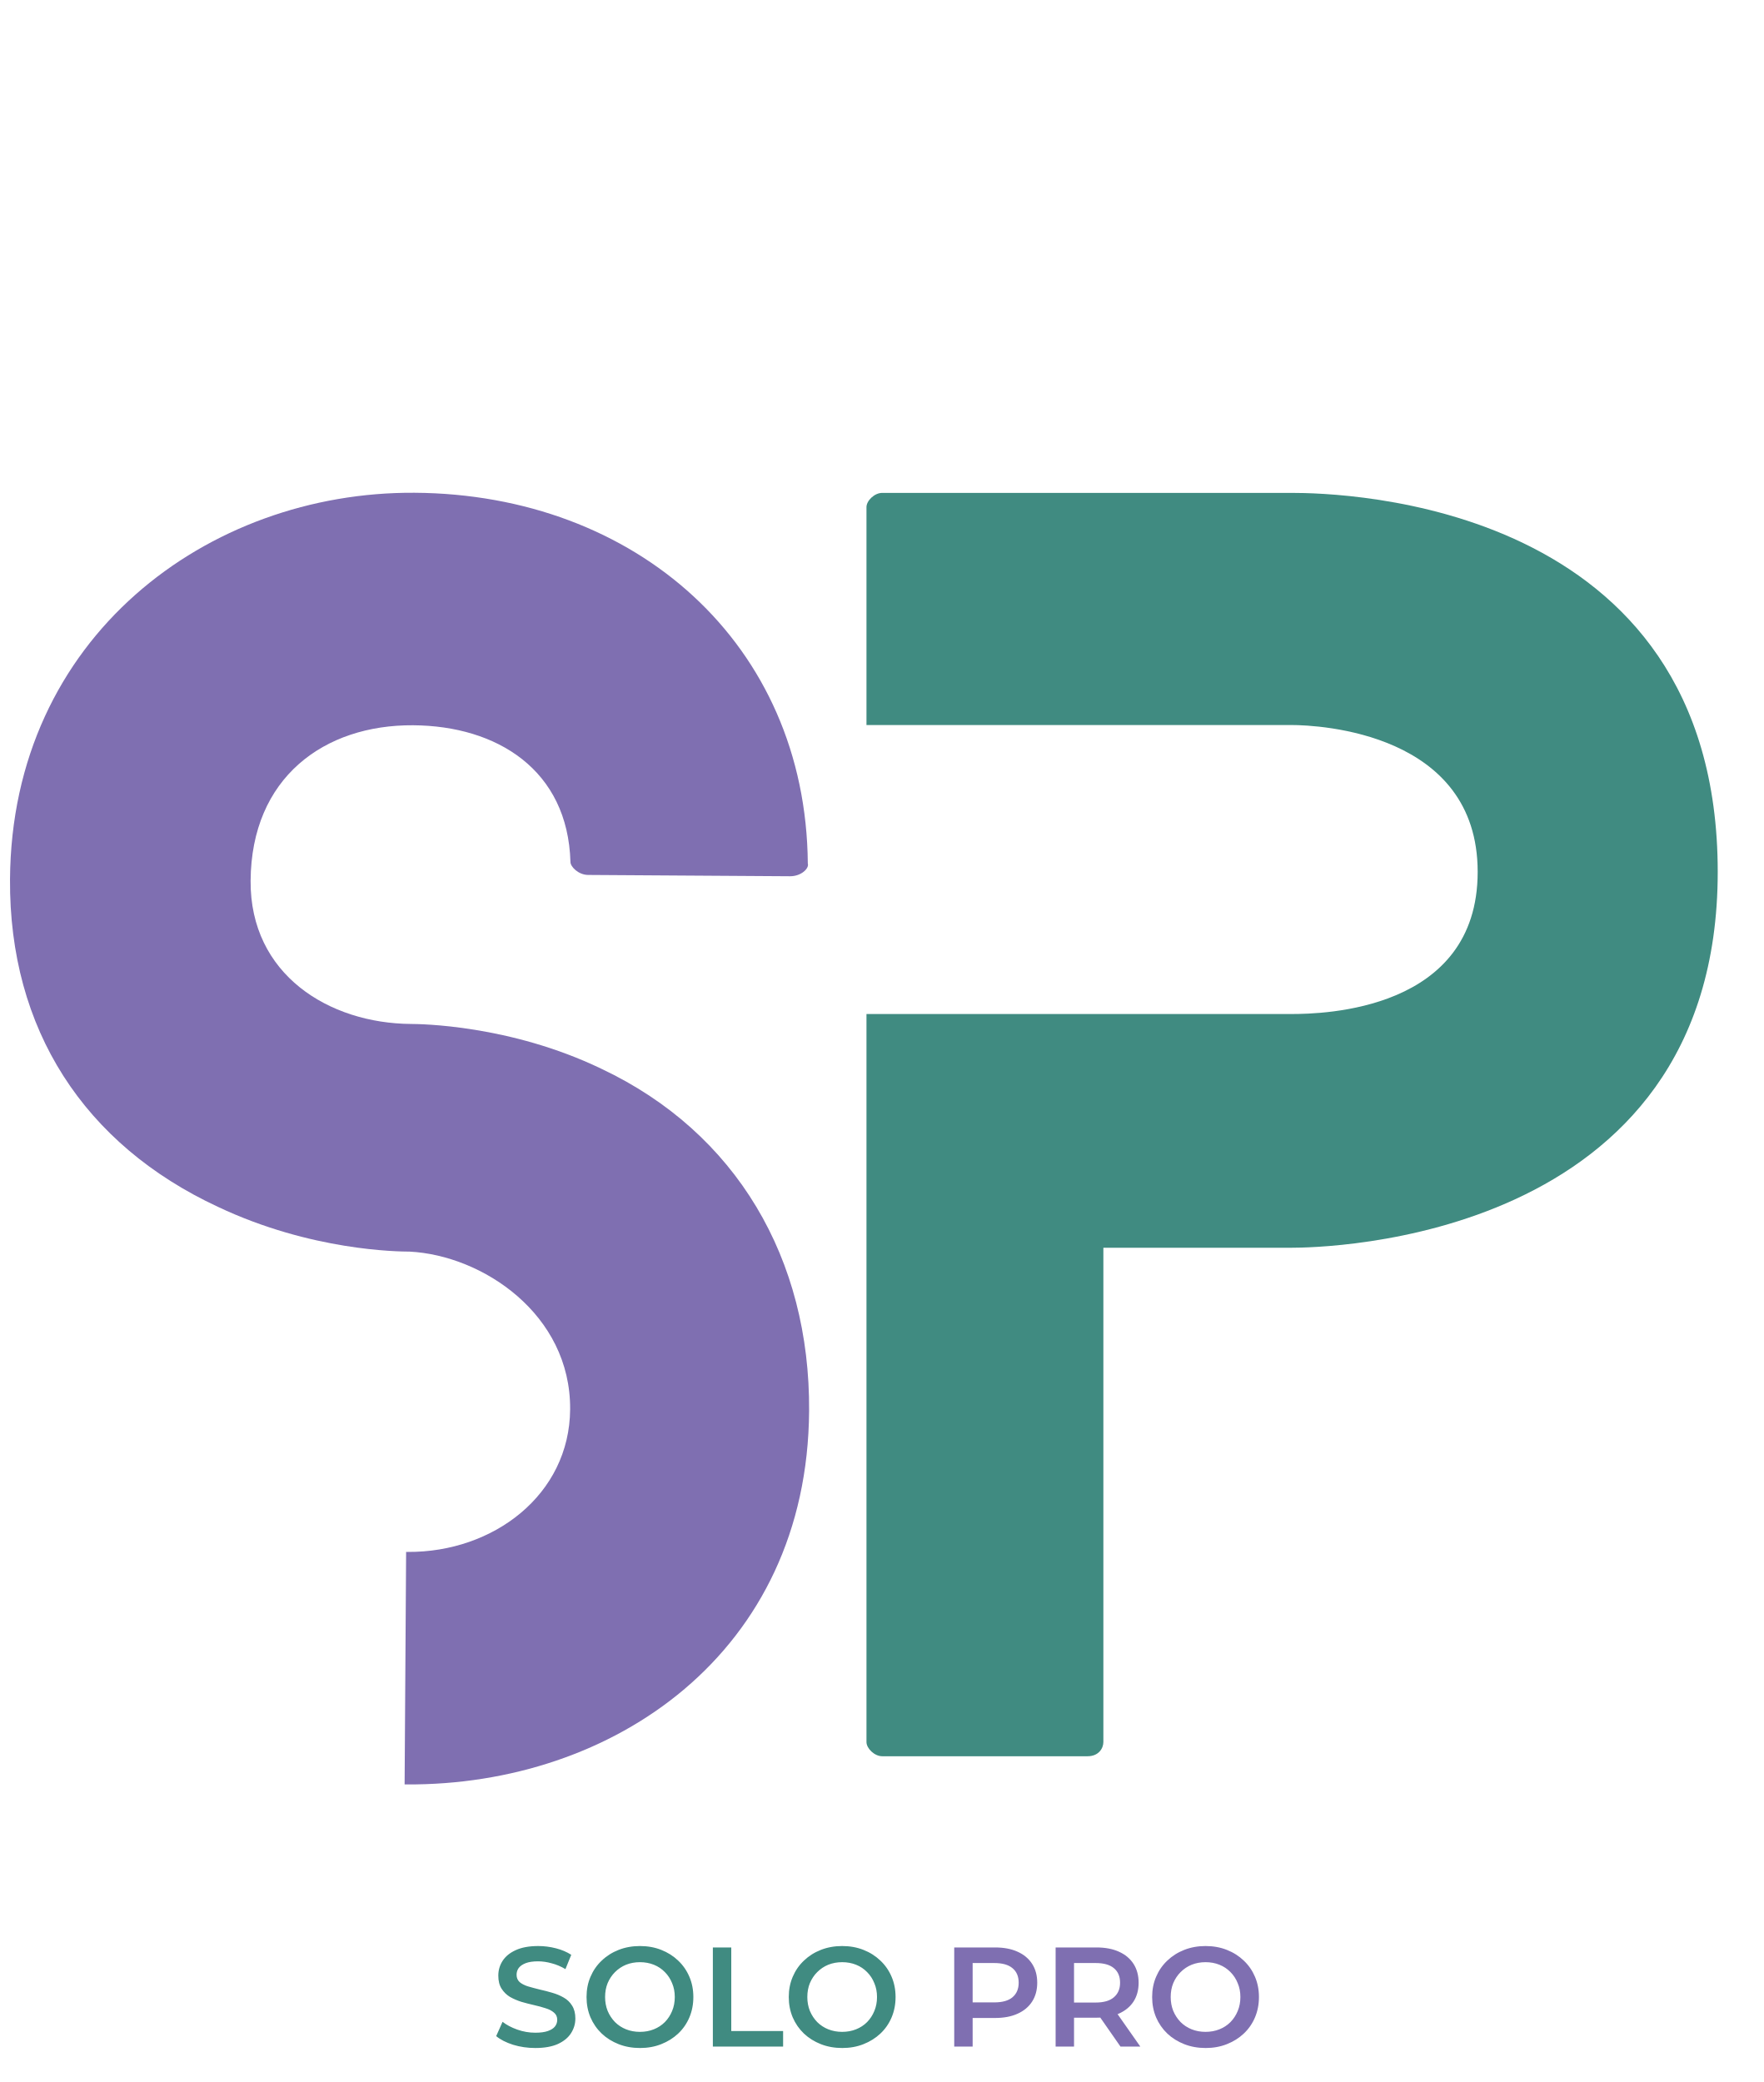
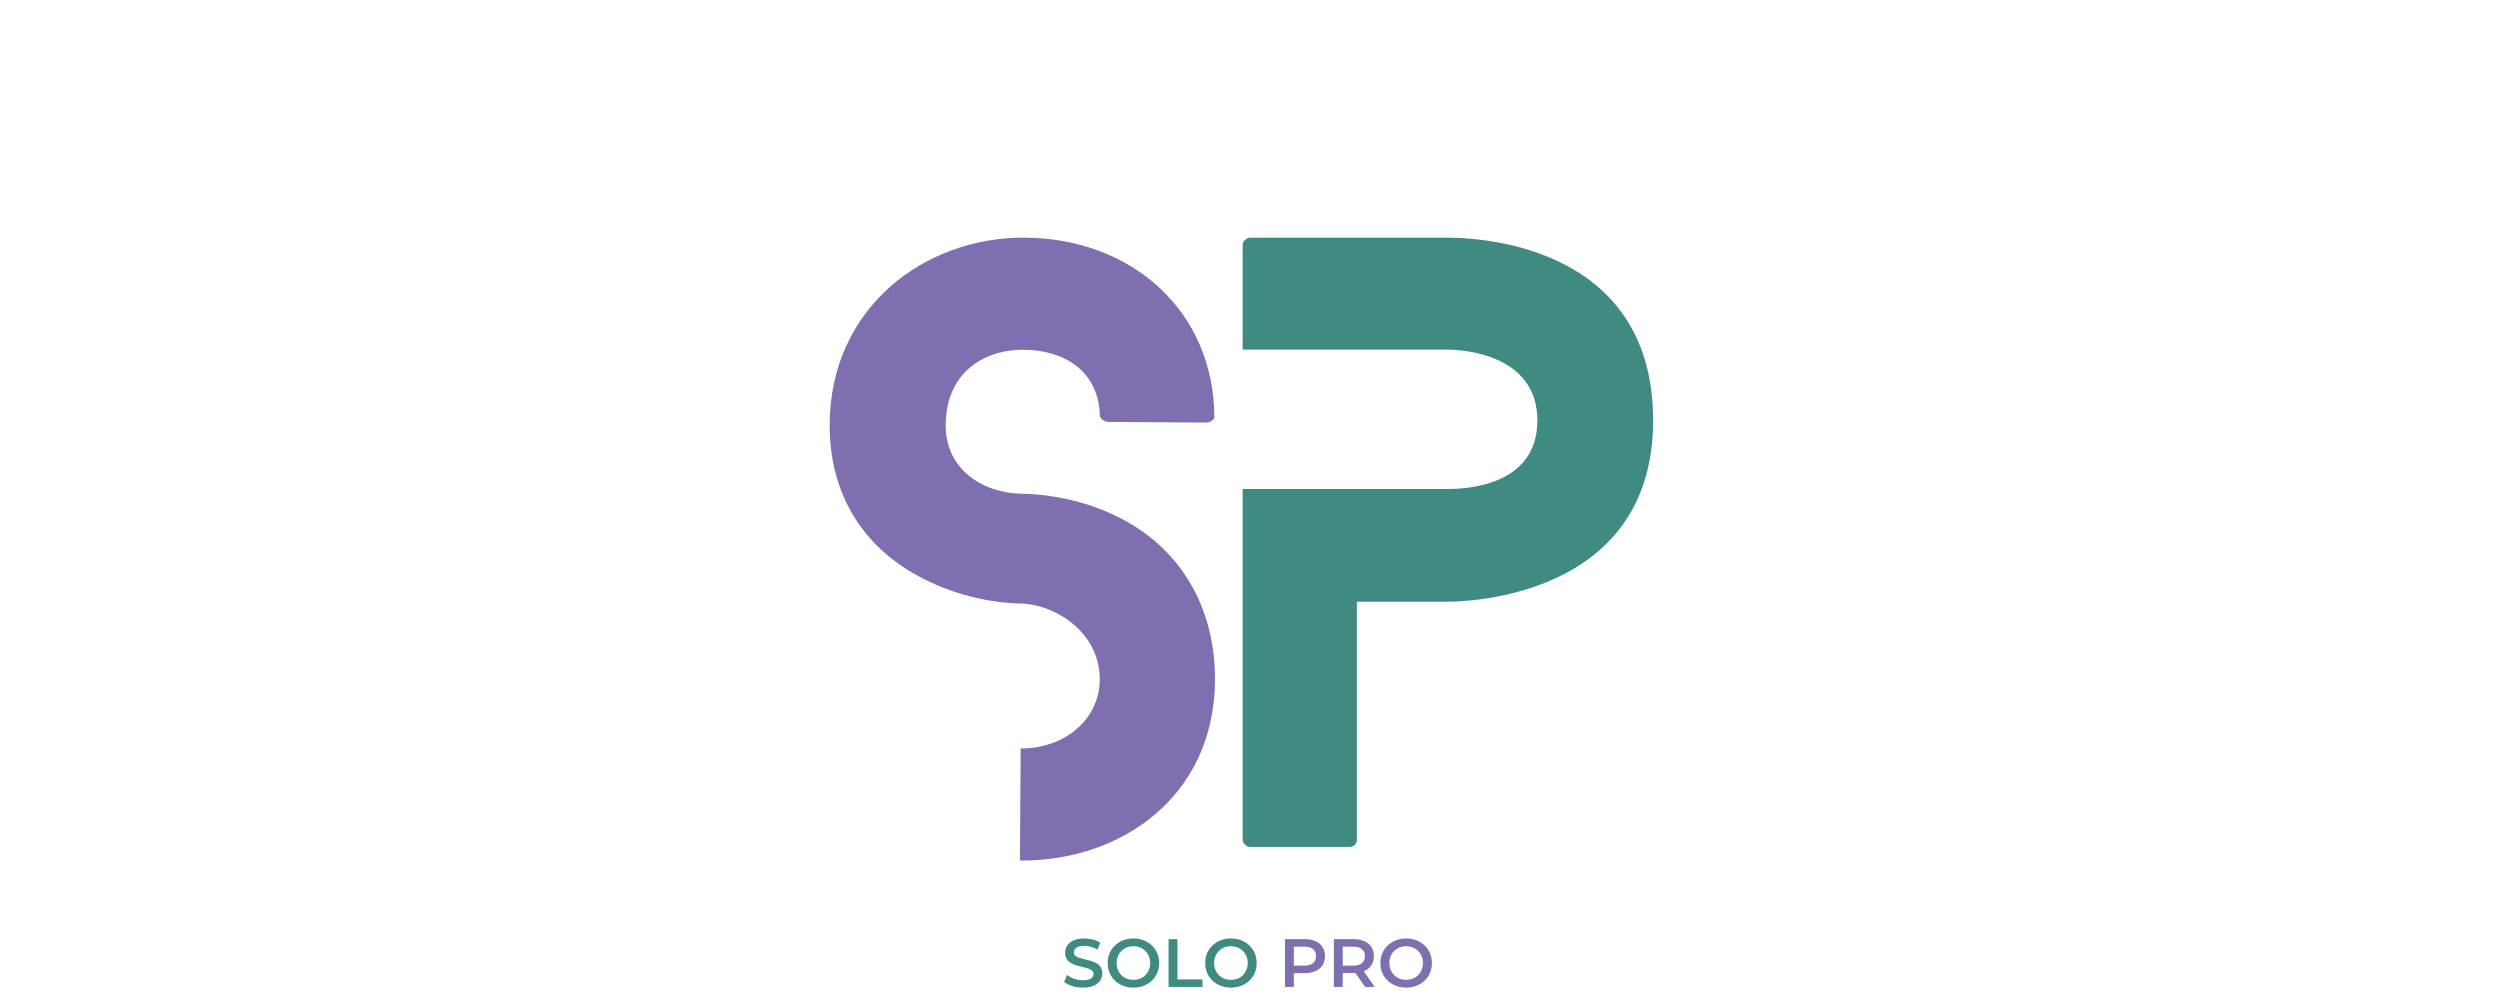
- <svg xmlns="http://www.w3.org/2000/svg" width="249" height="294" viewBox="0 0 249 294" fill="none">
+ <svg xmlns="http://www.w3.org/2000/svg" width="249" height="100" viewBox="0 0 249 294" fill="none">
  <path d="M84.918 150.924C104.012 159.94 114.385 177.791 114.246 199.223C114.025 233.422 86.543 252.169 57.359 251.98C57.359 251.98 57.359 251.98 57.131 251.978L57.344 219.147C57.572 219.148 57.572 219.148 57.572 219.148C69.656 219.227 80.424 211.088 80.503 199.004C80.59 185.553 68.103 177.264 57.846 176.741C56.251 176.731 43.939 176.651 30.755 170.41C11.887 161.623 1.277 145.366 1.414 124.163C1.635 89.963 29.357 69.394 58.541 69.583C89.776 69.786 113.808 90.918 114.063 121.928C114.286 122.614 113.139 123.746 111.543 123.736L83.044 123.551C81.676 123.542 80.543 122.395 80.547 121.711C80.176 108.712 70.184 102.491 58.328 102.415C45.788 102.333 35.48 109.791 35.385 124.383C35.3 137.606 46.427 144.518 58.055 144.594C59.195 144.601 71.962 144.684 84.918 150.924Z" fill="#7F6FB1" />
  <path d="M182.333 69.6C189.469 69.6 242.543 70.715 242.543 123.12C242.543 175.525 186.57 176.194 182.333 176.194H155.796V245.993C155.796 246.885 155.127 248 153.566 248H124.576C123.461 248 122.346 246.885 122.346 245.993V143.19H155.796H182.333C186.793 143.19 208.647 142.744 208.647 123.12C208.647 103.496 186.347 102.381 182.333 102.381H155.796H122.346V71.607C122.346 70.715 123.461 69.6 124.576 69.6H182.333Z" fill="#408B81" />
  <path d="M75.581 289.2C74.488 289.2 73.441 289.047 72.441 288.74C71.441 288.42 70.648 288.013 70.061 287.52L70.961 285.5C71.521 285.94 72.215 286.307 73.041 286.6C73.868 286.893 74.715 287.04 75.581 287.04C76.315 287.04 76.908 286.96 77.361 286.8C77.815 286.64 78.148 286.427 78.361 286.16C78.575 285.88 78.681 285.567 78.681 285.22C78.681 284.793 78.528 284.453 78.221 284.2C77.915 283.933 77.515 283.727 77.021 283.58C76.541 283.42 76.001 283.273 75.401 283.14C74.815 283.007 74.221 282.853 73.621 282.68C73.035 282.493 72.495 282.26 72.001 281.98C71.521 281.687 71.128 281.3 70.821 280.82C70.515 280.34 70.361 279.727 70.361 278.98C70.361 278.22 70.561 277.527 70.961 276.9C71.375 276.26 71.995 275.753 72.821 275.38C73.661 274.993 74.721 274.8 76.001 274.8C76.841 274.8 77.675 274.907 78.501 275.12C79.328 275.333 80.048 275.64 80.661 276.04L79.841 278.06C79.215 277.687 78.568 277.413 77.901 277.24C77.235 277.053 76.595 276.96 75.981 276.96C75.261 276.96 74.675 277.047 74.221 277.22C73.781 277.393 73.455 277.62 73.241 277.9C73.041 278.18 72.941 278.5 72.941 278.86C72.941 279.287 73.088 279.633 73.381 279.9C73.688 280.153 74.081 280.353 74.561 280.5C75.055 280.647 75.601 280.793 76.201 280.94C76.801 281.073 77.395 281.227 77.981 281.4C78.581 281.573 79.121 281.8 79.601 282.08C80.095 282.36 80.488 282.74 80.781 283.22C81.088 283.7 81.241 284.307 81.241 285.04C81.241 285.787 81.035 286.48 80.621 287.12C80.221 287.747 79.601 288.253 78.761 288.64C77.921 289.013 76.861 289.2 75.581 289.2ZM90.379 289.2C89.286 289.2 88.279 289.02 87.359 288.66C86.439 288.3 85.639 287.8 84.96 287.16C84.279 286.507 83.753 285.747 83.379 284.88C83.006 284 82.82 283.04 82.82 282C82.82 280.96 83.006 280.007 83.379 279.14C83.753 278.26 84.279 277.5 84.96 276.86C85.639 276.207 86.439 275.7 87.359 275.34C88.279 274.98 89.279 274.8 90.359 274.8C91.453 274.8 92.453 274.98 93.359 275.34C94.279 275.7 95.079 276.207 95.76 276.86C96.439 277.5 96.966 278.26 97.34 279.14C97.713 280.007 97.9 280.96 97.9 282C97.9 283.04 97.713 284 97.34 284.88C96.966 285.76 96.439 286.52 95.76 287.16C95.079 287.8 94.279 288.3 93.359 288.66C92.453 289.02 91.46 289.2 90.379 289.2ZM90.359 286.92C91.066 286.92 91.719 286.8 92.32 286.56C92.919 286.32 93.439 285.98 93.879 285.54C94.32 285.087 94.659 284.567 94.9 283.98C95.153 283.38 95.279 282.72 95.279 282C95.279 281.28 95.153 280.627 94.9 280.04C94.659 279.44 94.32 278.92 93.879 278.48C93.439 278.027 92.919 277.68 92.32 277.44C91.719 277.2 91.066 277.08 90.359 277.08C89.653 277.08 88.999 277.2 88.4 277.44C87.813 277.68 87.293 278.027 86.84 278.48C86.4 278.92 86.053 279.44 85.799 280.04C85.559 280.627 85.439 281.28 85.439 282C85.439 282.707 85.559 283.36 85.799 283.96C86.053 284.56 86.4 285.087 86.84 285.54C87.279 285.98 87.799 286.32 88.4 286.56C88.999 286.8 89.653 286.92 90.359 286.92ZM100.655 289V275H103.255V286.8H110.575V289H100.655ZM118.934 289.2C117.841 289.2 116.834 289.02 115.914 288.66C114.994 288.3 114.194 287.8 113.514 287.16C112.834 286.507 112.307 285.747 111.934 284.88C111.561 284 111.374 283.04 111.374 282C111.374 280.96 111.561 280.007 111.934 279.14C112.307 278.26 112.834 277.5 113.514 276.86C114.194 276.207 114.994 275.7 115.914 275.34C116.834 274.98 117.834 274.8 118.914 274.8C120.007 274.8 121.007 274.98 121.914 275.34C122.834 275.7 123.634 276.207 124.314 276.86C124.994 277.5 125.521 278.26 125.894 279.14C126.267 280.007 126.454 280.96 126.454 282C126.454 283.04 126.267 284 125.894 284.88C125.521 285.76 124.994 286.52 124.314 287.16C123.634 287.8 122.834 288.3 121.914 288.66C121.007 289.02 120.014 289.2 118.934 289.2ZM118.914 286.92C119.621 286.92 120.274 286.8 120.874 286.56C121.474 286.32 121.994 285.98 122.434 285.54C122.874 285.087 123.214 284.567 123.454 283.98C123.707 283.38 123.834 282.72 123.834 282C123.834 281.28 123.707 280.627 123.454 280.04C123.214 279.44 122.874 278.92 122.434 278.48C121.994 278.027 121.474 277.68 120.874 277.44C120.274 277.2 119.621 277.08 118.914 277.08C118.207 277.08 117.554 277.2 116.954 277.44C116.367 277.68 115.847 278.027 115.394 278.48C114.954 278.92 114.607 279.44 114.354 280.04C114.114 280.627 113.994 281.28 113.994 282C113.994 282.707 114.114 283.36 114.354 283.96C114.607 284.56 114.954 285.087 115.394 285.54C115.834 285.98 116.354 286.32 116.954 286.56C117.554 286.8 118.207 286.92 118.914 286.92Z" fill="#408B81" />
  <path d="M134.737 289V275H140.497C141.737 275 142.797 275.2 143.677 275.6C144.571 276 145.257 276.573 145.737 277.32C146.217 278.067 146.457 278.953 146.457 279.98C146.457 281.007 146.217 281.893 145.737 282.64C145.257 283.387 144.571 283.96 143.677 284.36C142.797 284.76 141.737 284.96 140.497 284.96H136.177L137.337 283.74V289H134.737ZM137.337 284.02L136.177 282.76H140.377C141.524 282.76 142.384 282.52 142.957 282.04C143.544 281.547 143.837 280.86 143.837 279.98C143.837 279.087 143.544 278.4 142.957 277.92C142.384 277.44 141.524 277.2 140.377 277.2H136.177L137.337 275.92V284.02ZM149.054 289V275H154.814C156.054 275 157.114 275.2 157.994 275.6C158.887 276 159.574 276.573 160.054 277.32C160.534 278.067 160.774 278.953 160.774 279.98C160.774 281.007 160.534 281.893 160.054 282.64C159.574 283.373 158.887 283.94 157.994 284.34C157.114 284.727 156.054 284.92 154.814 284.92H150.494L151.654 283.74V289H149.054ZM158.214 289L154.674 283.92H157.454L161.014 289H158.214ZM151.654 284.02L150.494 282.78H154.694C155.84 282.78 156.7 282.533 157.274 282.04C157.86 281.547 158.154 280.86 158.154 279.98C158.154 279.087 157.86 278.4 157.274 277.92C156.7 277.44 155.84 277.2 154.694 277.2H150.494L151.654 275.92V284.02ZM170.243 289.2C169.149 289.2 168.143 289.02 167.223 288.66C166.303 288.3 165.503 287.8 164.823 287.16C164.143 286.507 163.616 285.747 163.243 284.88C162.869 284 162.683 283.04 162.683 282C162.683 280.96 162.869 280.007 163.243 279.14C163.616 278.26 164.143 277.5 164.823 276.86C165.503 276.207 166.303 275.7 167.223 275.34C168.143 274.98 169.143 274.8 170.223 274.8C171.316 274.8 172.316 274.98 173.223 275.34C174.143 275.7 174.943 276.207 175.623 276.86C176.303 277.5 176.829 278.26 177.203 279.14C177.576 280.007 177.763 280.96 177.763 282C177.763 283.04 177.576 284 177.203 284.88C176.829 285.76 176.303 286.52 175.623 287.16C174.943 287.8 174.143 288.3 173.223 288.66C172.316 289.02 171.323 289.2 170.243 289.2ZM170.223 286.92C170.929 286.92 171.583 286.8 172.183 286.56C172.783 286.32 173.303 285.98 173.743 285.54C174.183 285.087 174.523 284.567 174.763 283.98C175.016 283.38 175.143 282.72 175.143 282C175.143 281.28 175.016 280.627 174.763 280.04C174.523 279.44 174.183 278.92 173.743 278.48C173.303 278.027 172.783 277.68 172.183 277.44C171.583 277.2 170.929 277.08 170.223 277.08C169.516 277.08 168.863 277.2 168.263 277.44C167.676 277.68 167.156 278.027 166.703 278.48C166.263 278.92 165.916 279.44 165.663 280.04C165.423 280.627 165.303 281.28 165.303 282C165.303 282.707 165.423 283.36 165.663 283.96C165.916 284.56 166.263 285.087 166.703 285.54C167.143 285.98 167.663 286.32 168.263 286.56C168.863 286.8 169.516 286.92 170.223 286.92Z" fill="#7F6FB1" />
</svg>
